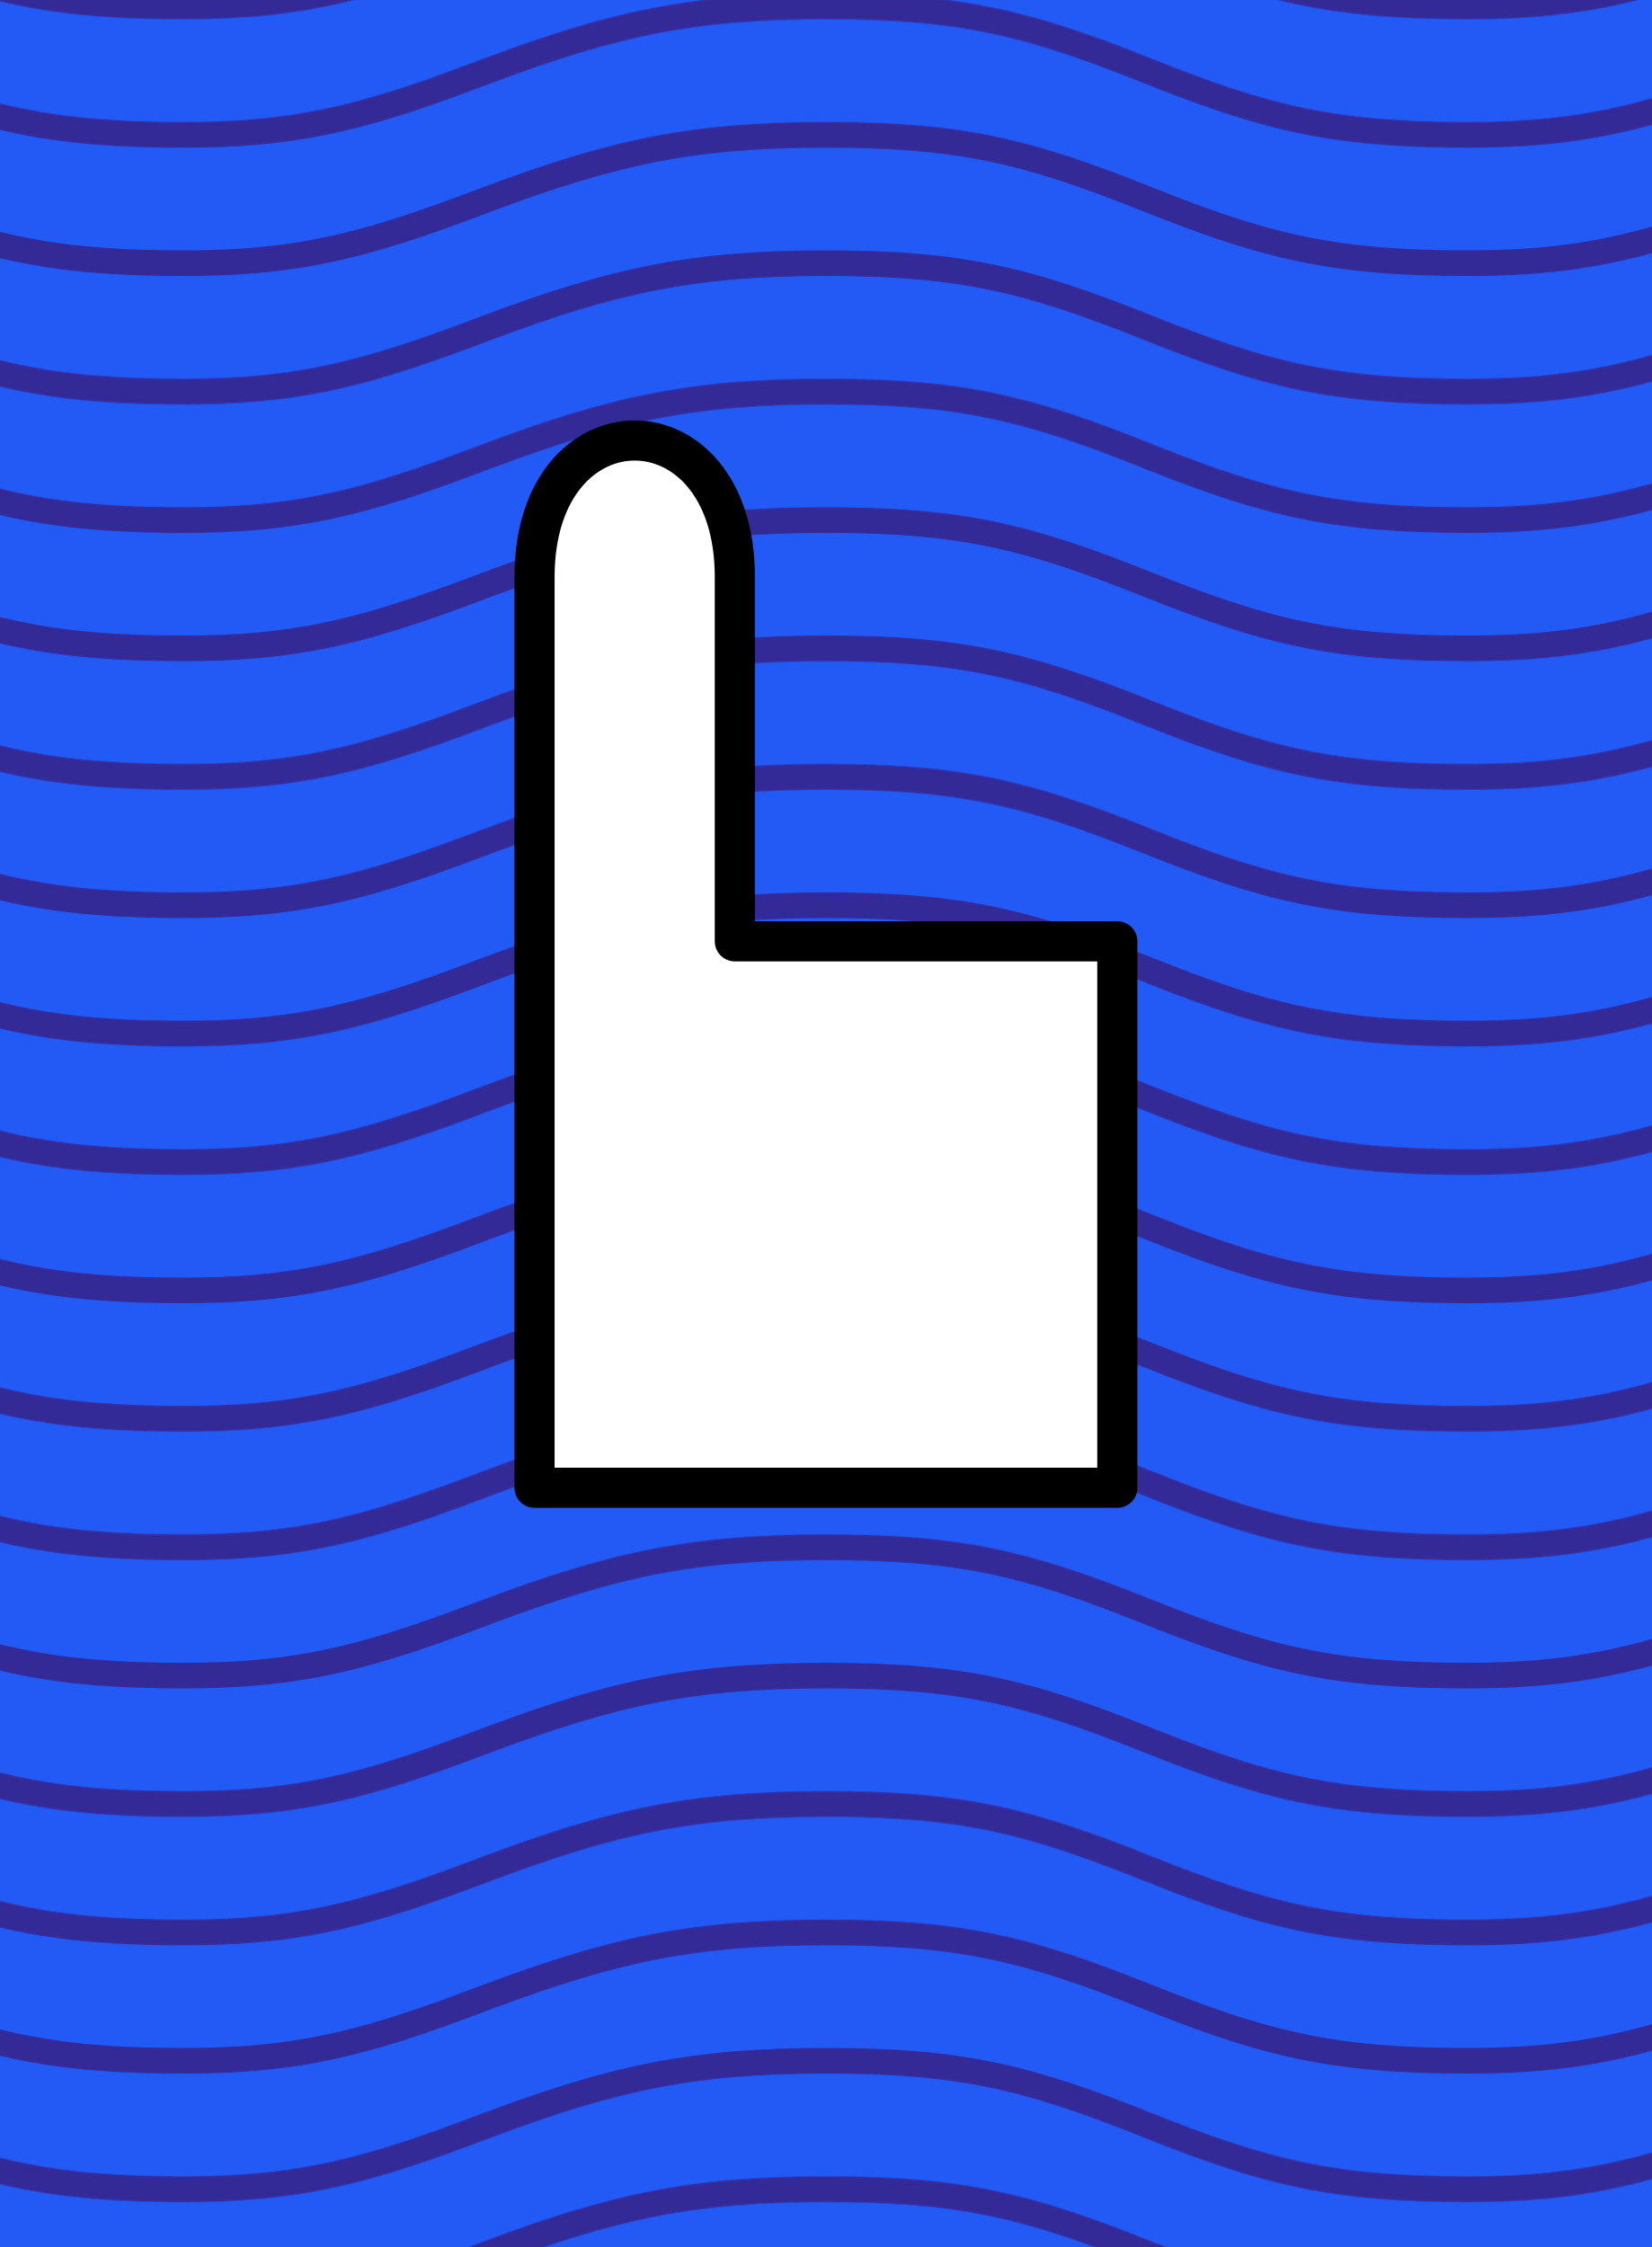
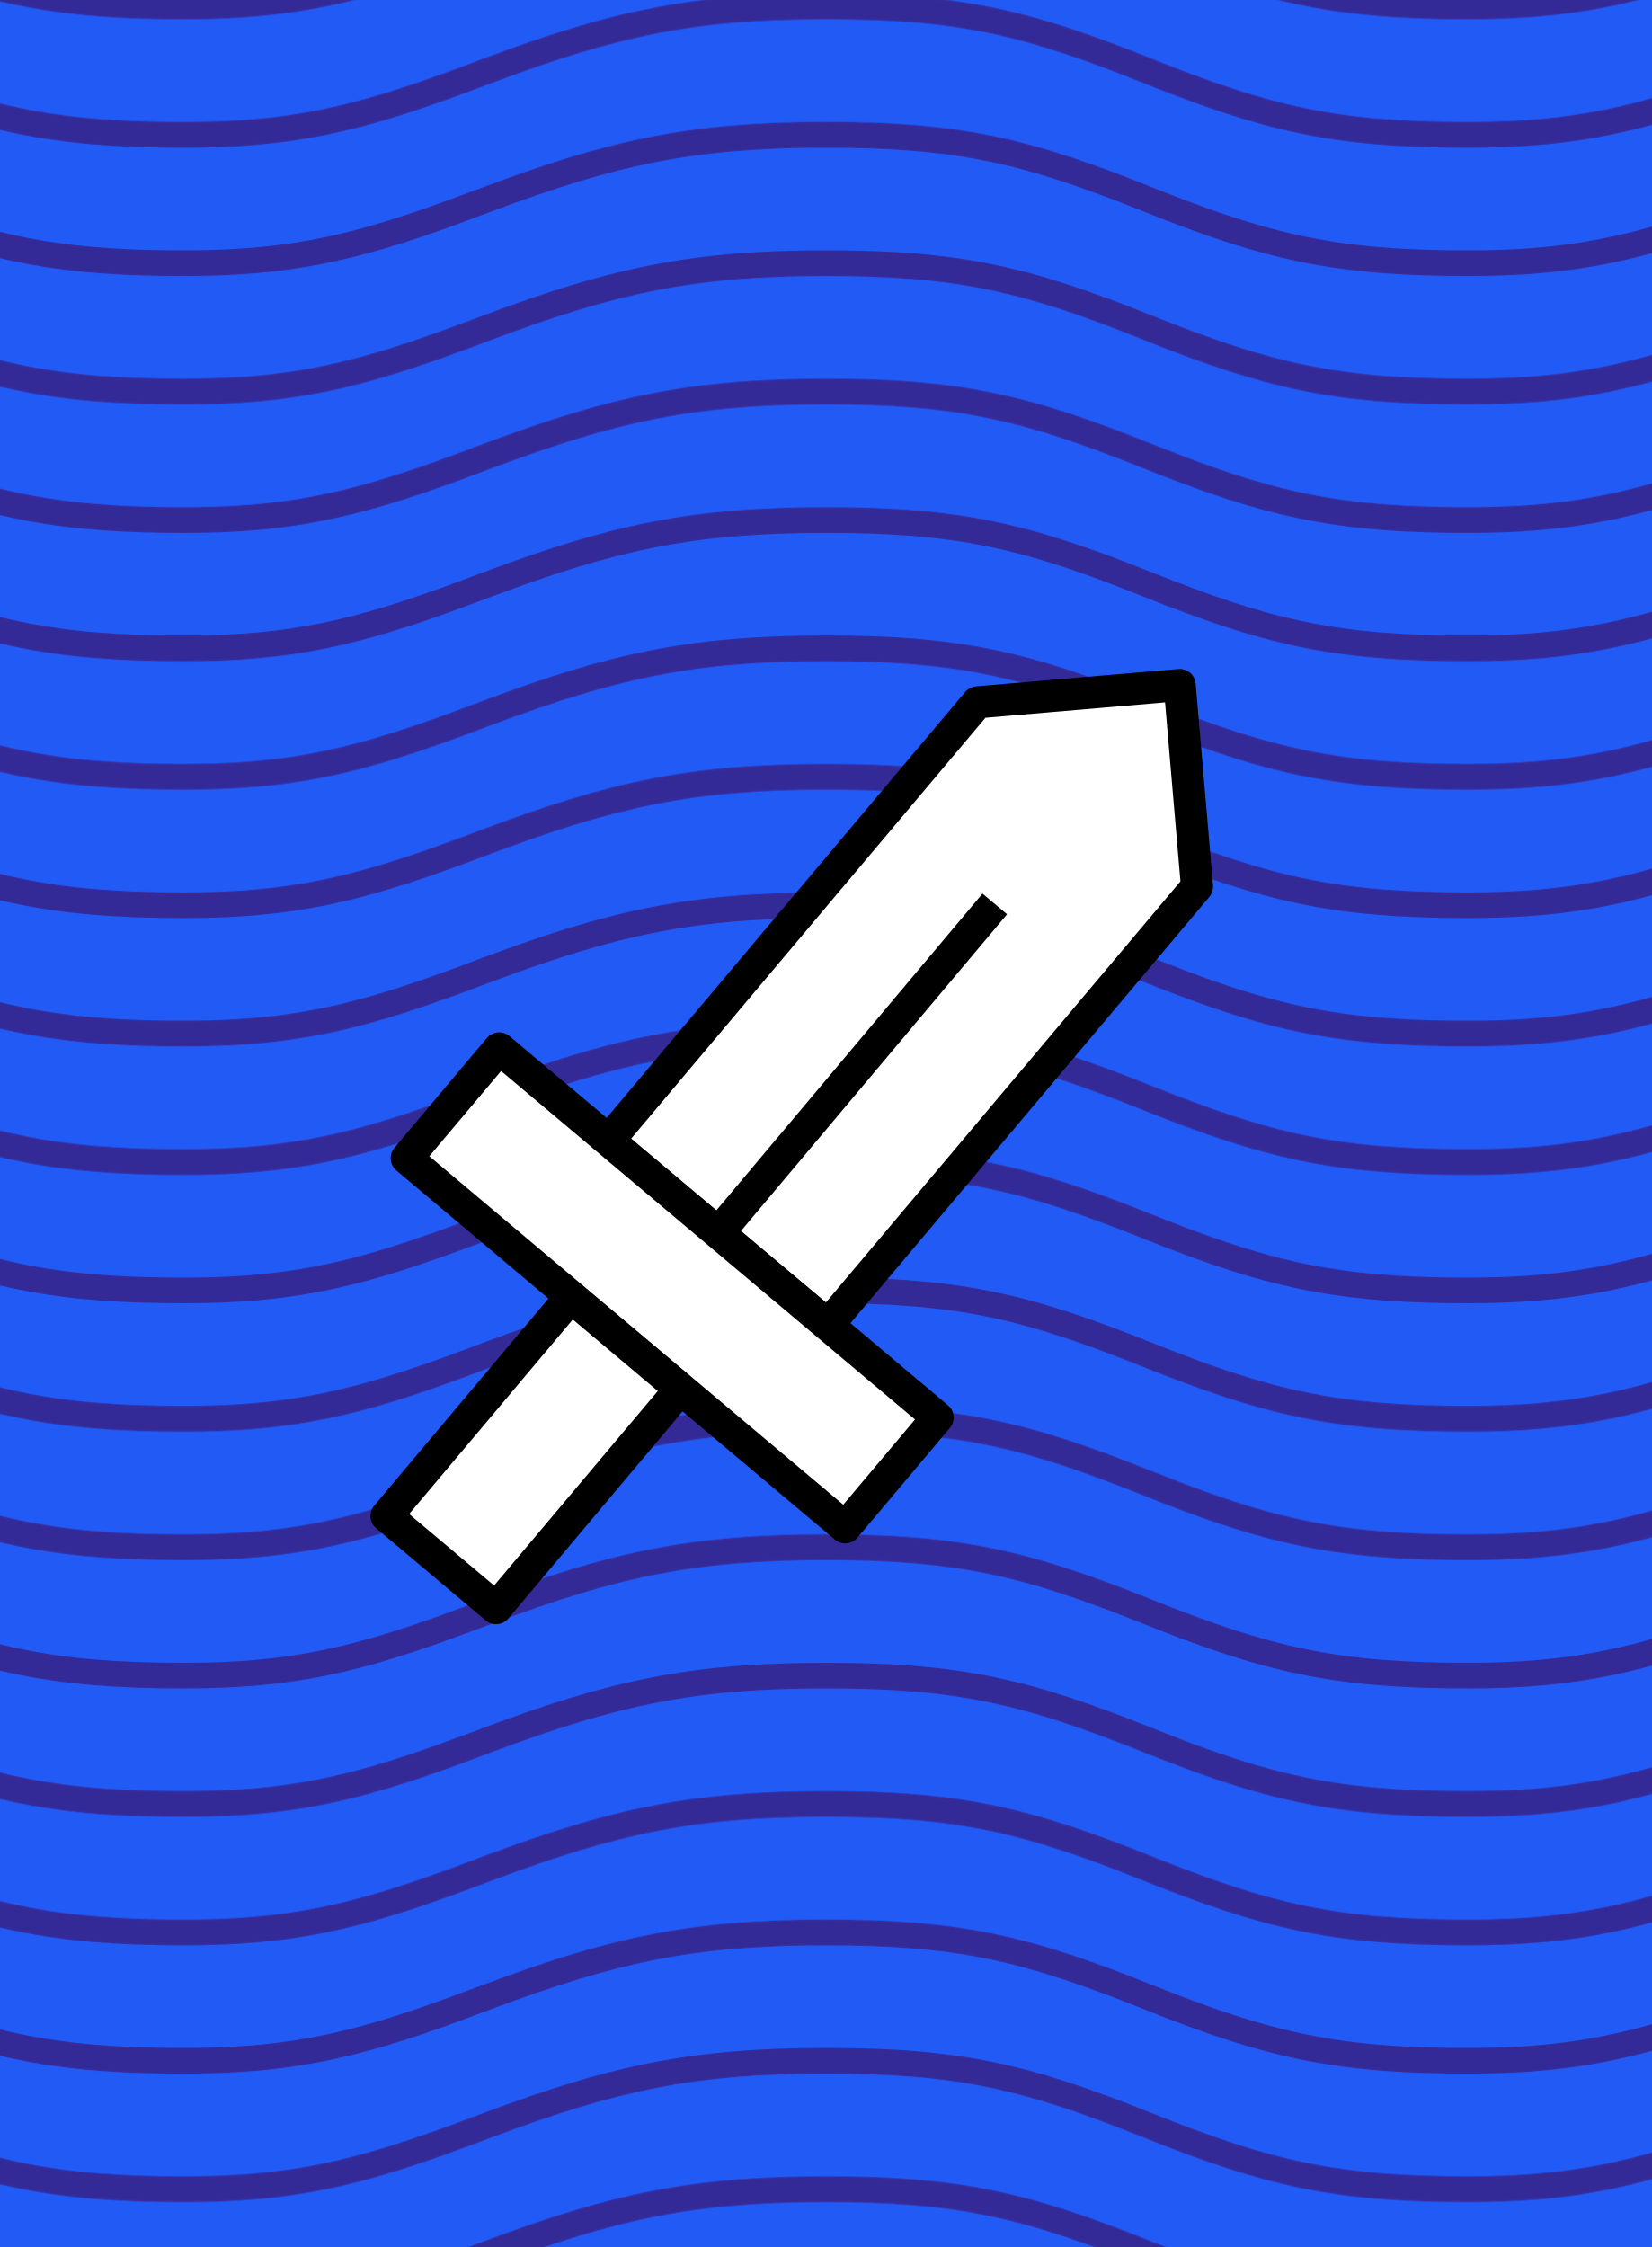
- <svg xmlns="http://www.w3.org/2000/svg" width="816px" height="1110px" viewBox="-2.5 -7.5 25 35" version="1.1">
+ <svg xmlns="http://www.w3.org/2000/svg" width="408px" height="555px" viewBox="-2.5 -7.5 25 35" version="1.1">
  <defs>
    <pattern id="pattern" x="0" y="0" width="100" height="20" patternUnits="userSpaceOnUse" patternTransform="scale(0.2 0.2)">
      <g id="Page-1" stroke="none" stroke-width="1" fill="none" fill-rule="evenodd">
        <g id="bank-note" fill="#342a97">
          <path d="M21.184,20 C21.541,19.87 21.904,19.736 22.272,19.598 C22.635,19.463 23.871,19 24.04,18.937 C33.64,15.348 39.647,14 50,14 C60.271,14 65.362,15.222 74.629,18.928 C75.584,19.311 76.498,19.668 77.379,20 L83.604,20 C81.093,19.269 78.465,18.309 75.371,17.072 C65.888,13.278 60.562,12 50,12 C39.374,12 33.145,13.397 23.34,17.063 C23.169,17.127 21.934,17.59 21.573,17.725 C19.098,18.648 16.913,19.399 14.849,20 L21.184,20 L21.184,20 Z M21.184,0 C13.258,2.892 8.077,4 7.87150385e-14,4 L7.81597009e-14,4 L0,2 C5.744,2 9.951,1.426 14.849,1.40165657e-15 L21.184,6.9388939e-17 L21.184,0 Z M77.379,2.21705987e-12 C85.239,2.966 90.502,4 100,4 L100,2 C93.158,2 88.614,1.458 83.604,1.04805054e-13 L77.379,0 L77.379,2.21705987e-12 Z M7.87150385e-14,14 C8.441,14 13.718,12.79 22.272,9.598 C22.635,9.463 23.871,9 24.04,8.937 C33.64,5.348 39.647,4 50,4 C60.271,4 65.362,5.222 74.629,8.928 C84.112,12.722 89.438,14 100,14 L100,12 C89.729,12 84.638,10.778 75.371,7.072 C65.888,3.278 60.562,2 50,2 C39.374,2 33.145,3.397 23.34,7.063 C23.169,7.127 21.934,7.59 21.573,7.725 C13.224,10.84 8.164,12 0,12 L7.81597009e-14,14 L7.87150385e-14,14 L7.87150385e-14,14 Z" id="Combined-Shape" />
        </g>
      </g>
    </pattern>
  </defs>
  <rect x="-3.5" y="-8.5" width="27" height="37" stroke="none" style="fill: #225af6" />
  <rect x="-3.5" y="-8.5" width="27" height="37" stroke="none" stroke-width="5px" fill="url(#pattern)" />
  <g transform="translate(-2.5,-2.5)">
    <g transform="scale(1.25,1.25)">
-       <path stroke-linejoin="round" stroke-width="0.5" fill="white" stroke="black" d="M 6.369 3.191 L 6.369 14.539 L 13.631 14.539 L 13.631 7.73 L 8.865 7.73 L 8.865 3.191 C 8.865 0.922 6.369 0.922 6.369 3.191 Z  " />
+       <g transform="scale(0.8,.8)" stroke-miterlimit="10" stroke-linejoin="round" stroke-width="0.5" fill="white" stroke="black">
+         <polygon class="cls-2" points="18.01 5.67 14.86 5.94 9.11 12.77 12.53 15.64 18.28 8.81 18.01 5.67" />
+         <polygon class="cls-2" points="5.97 13.04 7.41 11.33 14.24 17.08 12.8 18.79 7.68 14.48 5.97 13.04" />
+         <rect class="cls-2" x="5.72" y="16.51" width="4.46" height="2.23" transform="translate(-10.66 12.36) rotate(-49.92)" />
+         <line class="cls-2" x1="10.82" y1="14.21" x2="15.13" y2="9.08" />
+       </g>
    </g>
  </g>
</svg>
